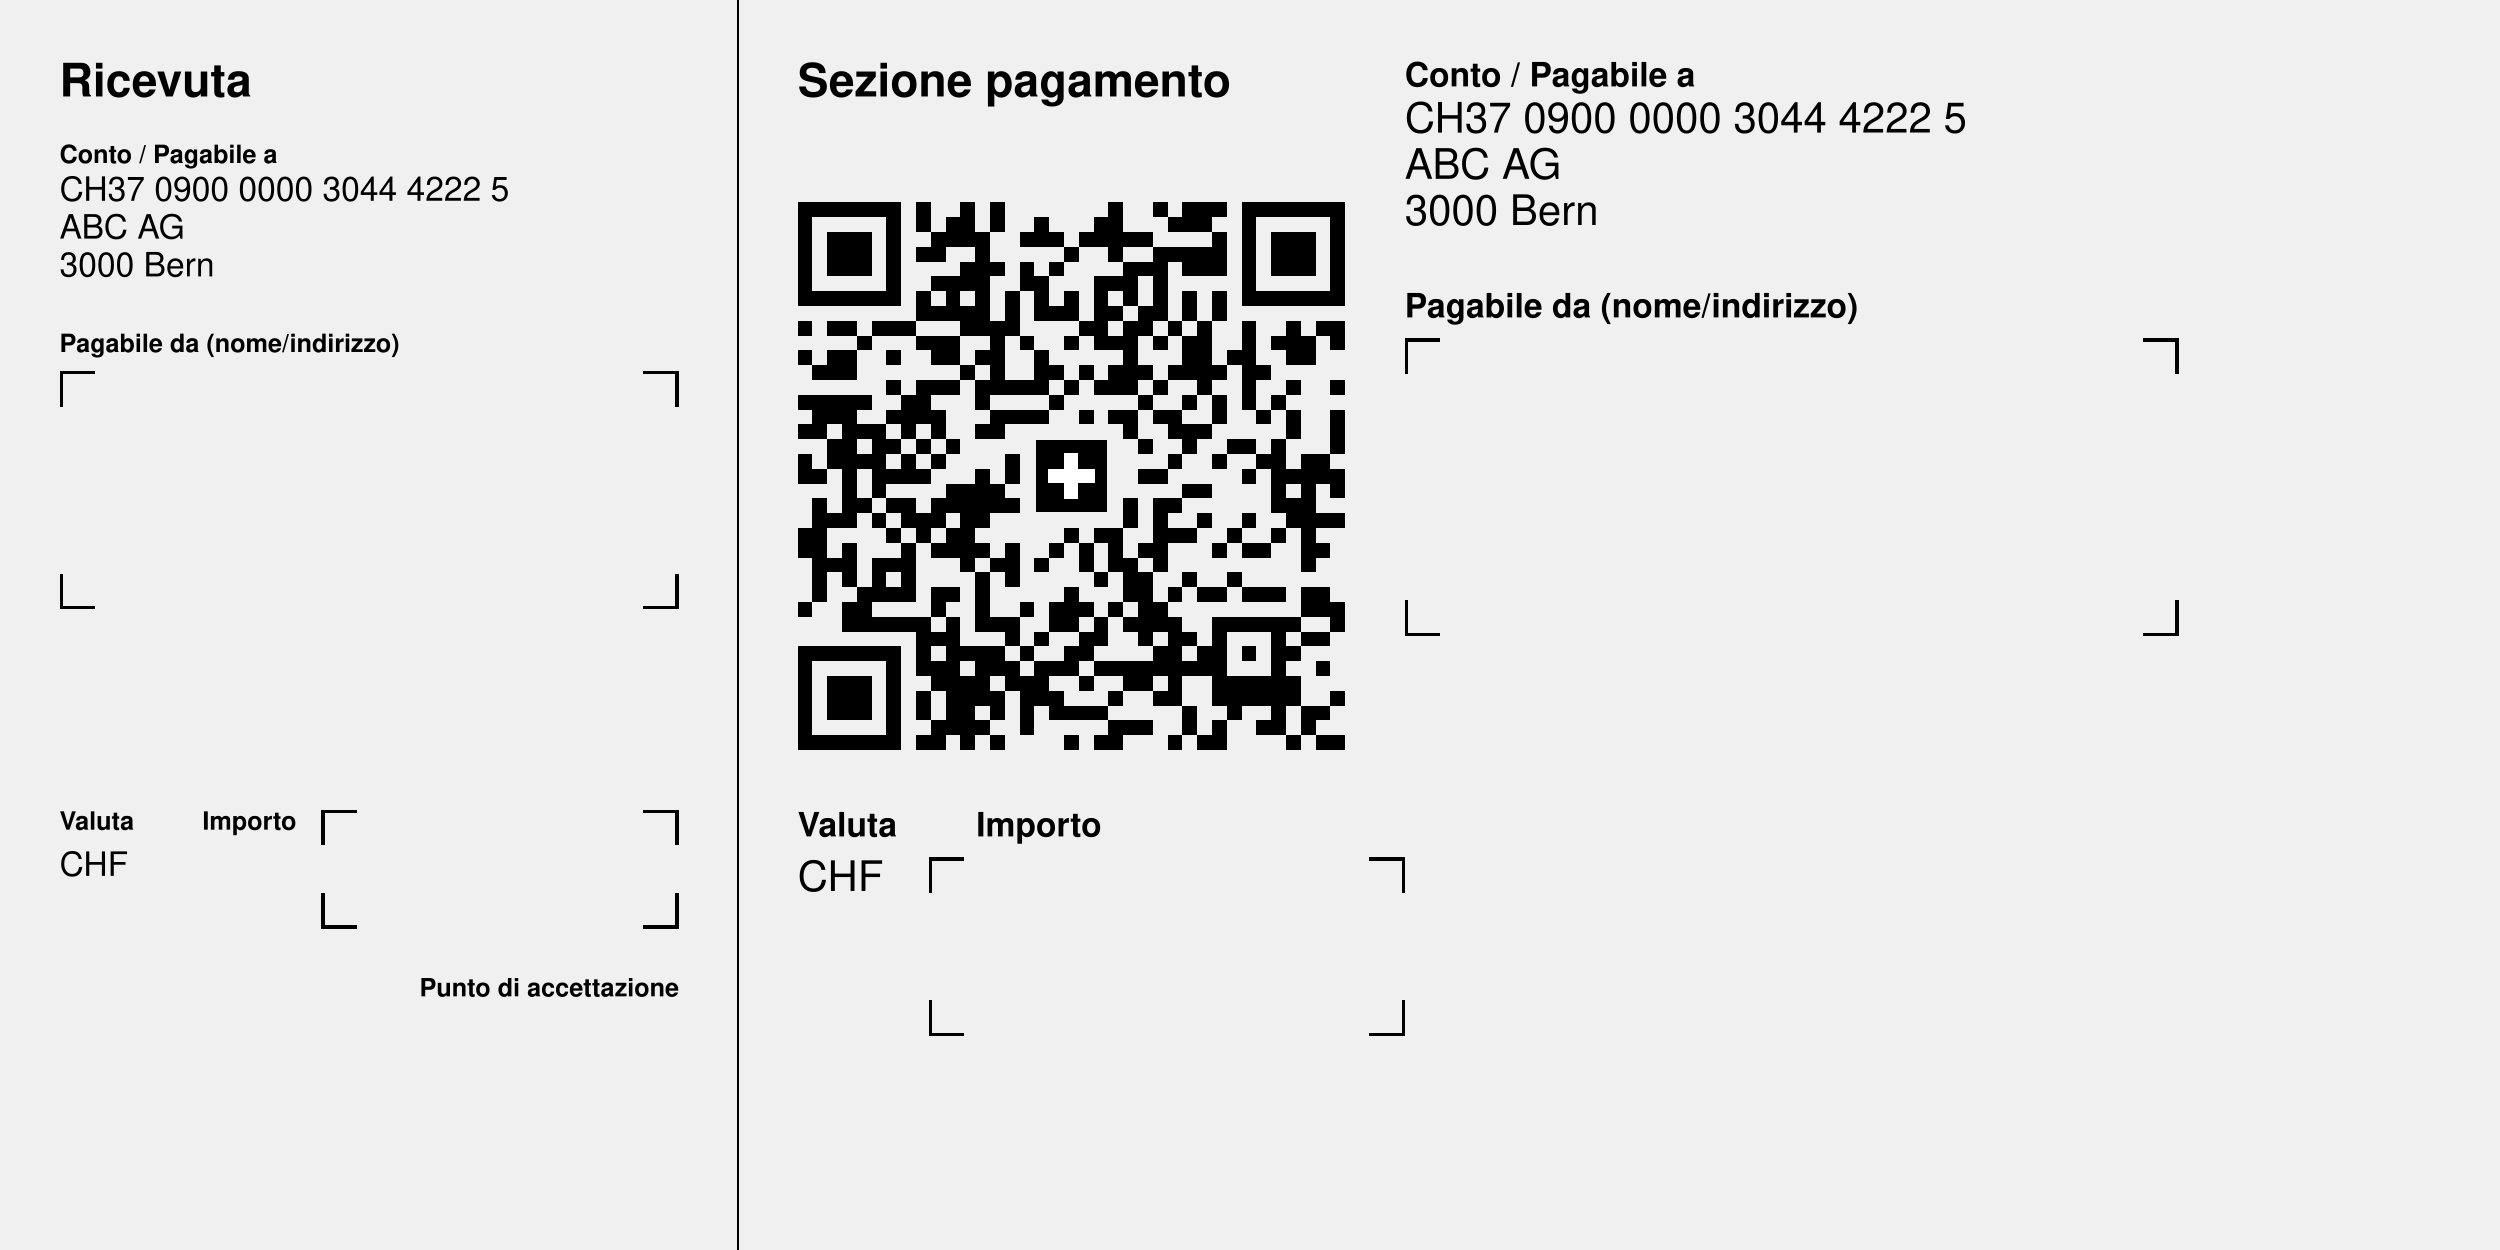
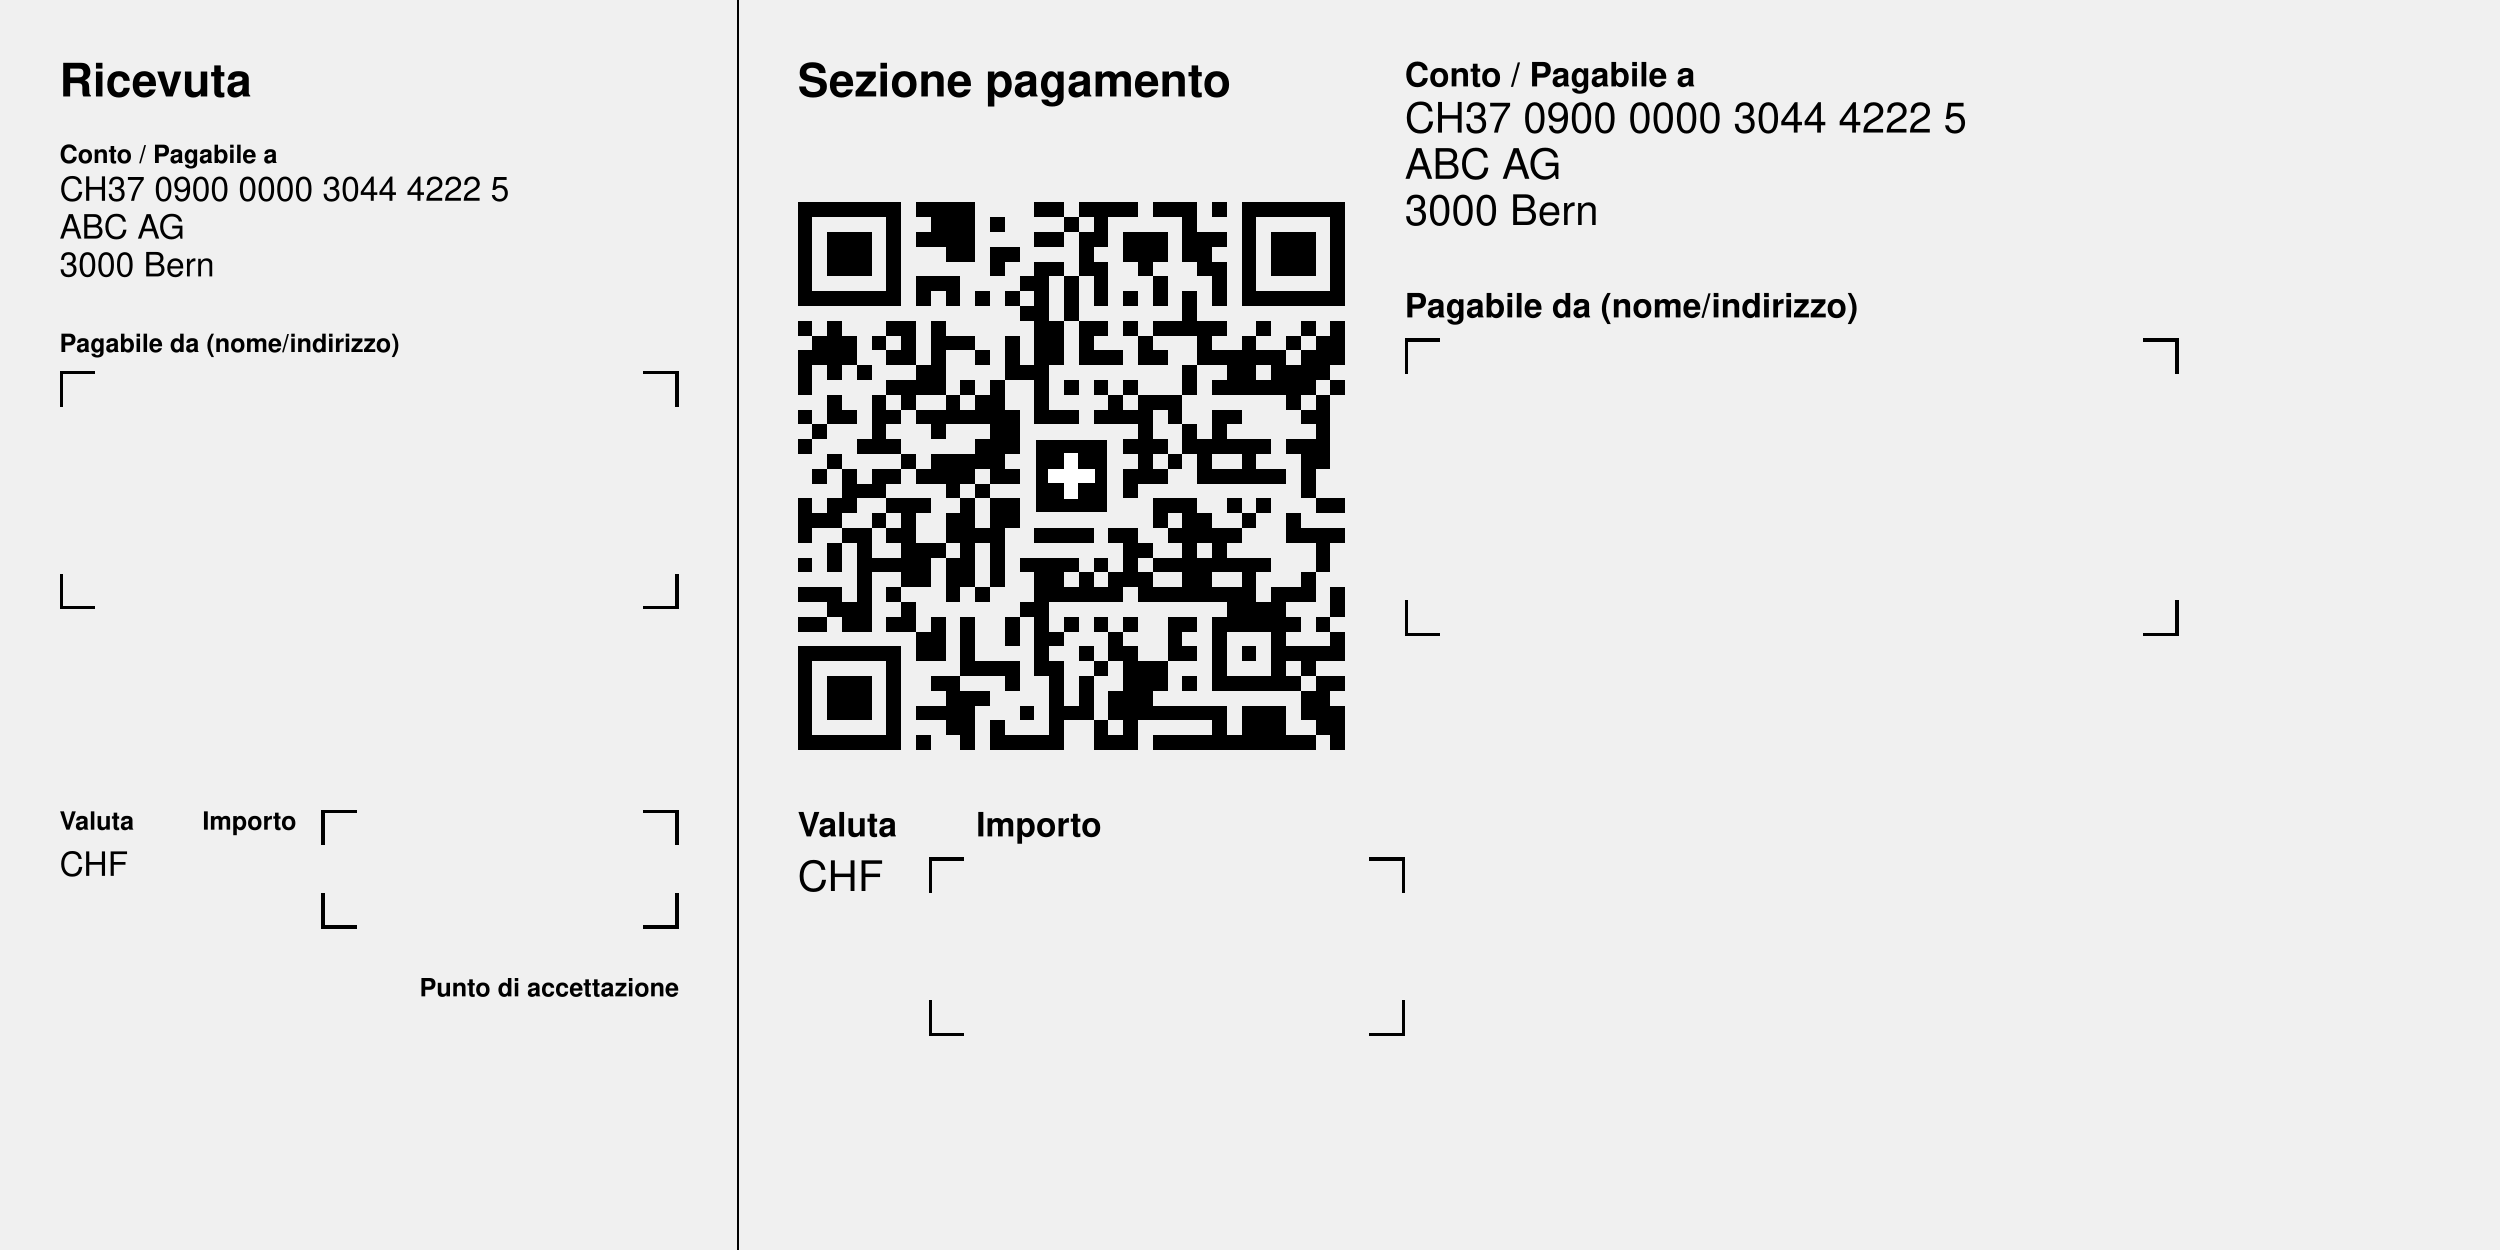
<svg xmlns="http://www.w3.org/2000/svg" width="210mm" height="105mm" version="1.1" viewBox="0 0 595.276 297.638">
  <g font-family="Helvetica,Arial,&quot;Liberation Sans&quot;" transform="translate(0 297.638)">
    <g transform="translate(189.921 0)">
      <text x="0" y="-274.665" font-size="11" font-weight="bold">Sezione pagamento</text>
    </g>
    <g transform="translate(189.921 -119.055) scale(3.524)">
-       <path fill="#000000" shape-rendering="crispEdges" d="M0,-37h7v1h-7zm8,0h1v2h-1zm3,0h1v3h-1zm2,0h1v2h-1zm8,0h1v4h-1zm3,0h1v1h-1z m2,0h2v2h-2zm2,0h1v1h-1zm2,0h7v1h-7zm-30,1h1v6h-1zm6,0h1v6h-1zm4,0h1v2h-1z m6,0h1v2h-1zm4,0h1v2h-1zm5,0h1v1h-1zm5,0h1v6h-1zm6,0h1v6h-1zm-34,1h3v3h-3z m7,0h1v2h-1zm3,0h1v7h-1zm3,0h1v1h-1zm2,0h1v1h-1zm2,0h1v1h-1zm3,0h2v1h-2z m6,0h1v3h-1zm4,0h3v3h-3zm-24,1h1v1h-1zm10,0h1v1h-1zm6,0h1v5h-1zm1,0h3v1h-3z m-14,1h1v2h-1zm2,0h1v1h-1zm2,0h1v2h-1zm2,0h1v1h-1zm5,0h1v3h-1zm1,0h1v1h-1z m3,0h2v1h-2zm-17,1h2v1h-2zm7,0h1v3h-1zm4,0h1v5h-1zm1,0h1v1h-1zm-20,1h5v1h-5z m7,0h1v2h-1zm2,0h1v2h-1zm4,0h1v3h-1zm4,0h1v2h-1zm8,0h1v2h-1zm2,0h1v2h-1z m3,0h5v1h-5zm-22,1h1v1h-1zm2,0h1v2h-1zm6,0h1v1h-1zm4,0h1v1h-1zm2,0h1v2h-1z m-23,1h1v1h-1zm2,0h2v1h-2zm3,0h3v1h-3zm8,0h1v5h-1zm6,0h1v1h-1zm3,0h1v5h-1z m3,0h1v1h-1zm2,0h1v5h-1zm3,0h1v6h-1zm3,0h1v3h-1zm2,0h2v1h-2zm-31,1h1v1h-1z m4,0h3v1h-3zm7,0h1v1h-1zm3,0h1v1h-1zm3,0h1v1h-1zm3,0h1v1h-1zm2,0h1v3h-1z m6,0h1v1h-1zm2,0h1v2h-1zm2,0h1v1h-1zm-36,1h1v1h-1zm2,0h2v2h-2zm4,0h1v1h-1z m3,0h2v1h-2zm3,0h1v1h-1zm4,0h1v3h-1zm13,0h1v1h-1zm-28,1h1v1h-1zm10,0h1v1h-1z m6,0h1v1h-1zm2,0h1v1h-1zm2,0h1v2h-1zm2,0h1v1h-1zm2,0h1v1h-1zm3,0h1v1h-1z m3,0h1v1h-1zm-25,1h1v1h-1zm2,0h3v1h-3zm4,0h1v2h-1zm2,0h2v1h-2zm4,0h1v1h-1z m2,0h1v1h-1zm4,0h1v1h-1zm9,0h1v1h-1zm3,0h1v1h-1zm-36,1h5v1h-5zm7,0h2v2h-2z m10,0h1v1h-1zm6,0h1v1h-1zm3,0h1v1h-1zm2,0h1v2h-1zm4,0h1v1h-1zm-31,1h3v1h-3z m5,0h1v1h-1zm3,0h1v2h-1zm4,0h4v1h-4zm6,0h1v1h-1zm2,0h2v1h-2zm3,0h2v1h-2z m7,0h1v1h-1zm2,0h1v2h-1zm3,0h1v3h-1zm-36,1h2v1h-2zm3,0h1v7h-1zm1,0h2v1h-2z m3,0h1v1h-1zm5,0h2v1h-2zm10,0h1v1h-1zm3,0h3v1h-3zm-23,1h1v2h-1zm3,0h1v4h-1z m1,0h1v1h-1zm2,0h1v1h-1zm2,0h1v1h-1zm13,0h1v1h-1zm3,0h1v1h-1zm3,0h2v1h-2z m3,0h1v5h-1zm-32,1h1v2h-1zm4,0h1v1h-1zm3,0h1v2h-1zm2,0h1v1h-1zm5,0h1v2h-1z m11,0h1v1h-1zm3,0h1v1h-1zm3,0h1v1h-1zm3,0h1v8h-1zm1,0h1v2h-1zm-34,1h1v1h-1z m5,0h1v1h-1zm2,0h1v1h-1zm4,0h1v4h-1zm11,0h2v1h-2zm7,0h1v1h-1zm3,0h1v1h-1z m3,0h1v2h-1zm-26,1h2v2h-2zm3,0h1v2h-1zm13,0h2v1h-2zm-25,1h1v7h-1zm3,0h1v1h-1z m2,0h2v1h-2zm3,0h1v2h-1zm5,0h1v1h-1zm8,0h1v2h-1zm2,0h1v5h-1zm1,0h1v1h-1z m8,0h1v2h-1zm-31,1h1v1h-1zm3,0h1v1h-1zm2,0h2v1h-2zm4,0h1v4h-1zm16,0h1v1h-1z m3,0h1v1h-1zm5,0h2v1h-2zm-35,1h1v2h-1zm6,0h1v1h-1zm2,0h1v1h-1zm2,0h1v2h-1z m8,0h1v1h-1zm2,0h2v1h-2zm5,0h2v1h-2zm4,0h1v1h-1zm3,0h1v1h-1zm-29,1h1v3h-1z m4,0h1v4h-1zm2,0h1v1h-1zm3,0h1v1h-1zm2,0h1v3h-1zm3,0h1v1h-1zm2,0h1v2h-1z m2,0h1v2h-1zm2,0h1v1h-1zm5,0h1v1h-1zm2,0h2v1h-2zm5,0h1v1h-1zm-33,1h1v1h-1z m3,0h1v3h-1zm1,0h1v1h-1zm7,0h1v1h-1zm3,0h1v1h-1zm6,0h1v3h-1zm-10,1h1v4h-1z m8,0h1v1h-1zm3,0h1v5h-1zm3,0h1v1h-1zm3,0h1v1h-1zm-25,1h1v3h-1zm2,0h1v1h-1z m3,0h2v1h-2zm9,0h1v3h-1zm7,0h1v1h-1zm2,0h2v1h-2zm3,0h3v1h-3zm4,0h2v2h-2z m-34,1h1v1h-1zm3,0h1v2h-1zm6,0h1v1h-1zm6,0h1v1h-1zm2,0h1v2h-1zm2,0h1v1h-1z m2,0h1v1h-1zm3,0h1v2h-1zm12,0h1v2h-1zm-31,1h4v1h-4zm5,0h1v8h-1zm3,0h2v1h-2z m7,0h1v2h-1zm2,0h1v1h-1zm3,0h1v6h-1zm3,0h6v1h-6zm-20,1h1v3h-1zm1,0h1v1h-1z m5,0h1v1h-1zm2,0h1v1h-1zm3,0h1v2h-1zm7,0h1v1h-1zm2,0h1v5h-1zm4,0h1v7h-1z m2,0h2v1h-2zm-34,1h7v1h-7zm11,0h3v1h-3zm4,0h1v1h-1zm3,0h1v2h-1zm6,0h1v2h-1z m3,0h1v2h-1zm3,0h1v1h-1zm3,0h1v1h-1zm-33,1h1v6h-1zm6,0h1v6h-1zm3,0h1v2h-1z m3,0h3v1h-3zm4,0h1v3h-1zm1,0h1v1h-1zm3,0h4v1h-4zm6,0h1v1h-1zm9,0h1v1h-1z m-33,1h3v3h-3zm9,0h1v5h-1zm1,0h1v2h-1zm2,0h2v1h-2zm5,0h1v1h-1zm3,0h2v1h-2z m7,0h3v2h-3zm4,0h1v2h-1zm-25,1h1v2h-1zm5,0h1v2h-1zm2,0h1v3h-1zm2,0h1v2h-1z m4,0h1v1h-1zm3,0h1v1h-1zm12,0h1v1h-1zm-18,1h3v1h-3zm8,0h1v2h-1zm3,0h1v1h-1z m5,0h2v1h-2zm-25,1h1v2h-1zm3,0h1v1h-1zm9,0h3v1h-3zm7,0h1v2h-1zm3,0h1v1h-1z m3,0h1v1h-1zm-33,1h5v1h-5zm7,0h1v1h-1zm5,0h1v1h-1zm5,0h1v1h-1zm2,0h2v1h-2z m5,0h1v1h-1zm2,0h1v1h-1zm6,0h1v1h-1zm2,0h2v1h-2z" />
+       <path fill="#000000" shape-rendering="crispEdges" d="M0,-37h7v1h-7zm8,0h4v1h-4zm8,0h2v1h-2zm3,0h4v1h-4zm5,0h3v1h-3zm4,0h1v1h-1z m2,0h7v1h-7zm-30,1h1v6h-1zm6,0h1v6h-1zm3,0h3v2h-3zm4,0h1v1h-1zm5,0h1v1h-1z m2,0h1v2h-1zm6,0h1v3h-1zm4,0h1v6h-1zm6,0h1v6h-1zm-34,1h3v3h-3zm6,0h1v1h-1z m8,0h2v1h-2zm3,0h1v3h-1zm3,0h3v2h-3zm5,0h1v3h-1zm1,0h1v1h-1zm4,0h3v3h-3z m-22,1h2v1h-2zm3,0h2v1h-2zm0,1h1v1h-1zm3,0h1v11h-1zm1,0h1v1h-1zm3,0h1v3h-1z m3,0h1v1h-1zm5,0h1v3h-1zm-20,1h3v1h-3zm7,0h1v1h-1zm3,0h1v3h-1zm6,0h1v2h-1z m-23,1h5v1h-5zm7,0h1v1h-1zm2,0h1v1h-1zm2,0h1v1h-1zm2,0h1v1h-1zm8,0h1v1h-1z m4,0h1v3h-1zm5,0h5v1h-5zm-16,1h1v1h-1zm-15,1h1v1h-1zm2,0h1v4h-1zm4,0h2v1h-2z m3,0h1v5h-1zm8,0h1v3h-1zm2,0h1v3h-1zm1,0h1v1h-1zm2,0h1v1h-1zm2,0h2v1h-2z m3,0h1v3h-1zm1,0h1v1h-1zm3,0h1v1h-1zm3,0h1v1h-1zm2,0h1v3h-1zm-35,1h1v2h-1z m2,0h1v2h-1zm2,0h1v1h-1zm2,0h1v2h-1zm3,0h2v1h-2zm4,0h1v3h-1zm9,0h1v2h-1z m7,0h1v4h-1zm3,0h1v1h-1zm2,0h1v3h-1zm-35,1h1v3h-1zm6,0h1v1h-1zm6,0h1v1h-1z m8,0h2v1h-2zm4,0h1v1h-1zm4,0h2v1h-2zm3,0h2v1h-2zm3,0h1v3h-1zm-30,1h1v1h-1z m4,0h1v2h-1zm7,0h1v1h-1zm11,0h1v2h-1zm3,0h1v2h-1zm3,0h2v2h-2zm-26,1h2v1h-2z m5,0h1v1h-1zm2,0h1v7h-1zm5,0h1v1h-1zm2,0h1v1h-1zm2,0h1v1h-1zm6,0h1v1h-1z m3,0h1v1h-1zm5,0h1v1h-1zm-34,1h1v2h-1zm3,0h1v4h-1zm2,0h1v1h-1zm3,0h1v2h-1z m2,0h1v2h-1zm9,0h1v2h-1zm2,0h1v6h-1zm1,0h2v1h-2zm9,0h1v1h-1zm2,0h1v5h-1z m-35,1h1v1h-1zm3,0h1v1h-1zm3,0h1v1h-1zm2,0h2v1h-2zm3,0h1v1h-1zm3,0h1v3h-1z m3,0h2v1h-2zm3,0h1v1h-1zm2,0h1v1h-1zm3,0h1v1h-1zm3,0h1v3h-1zm1,0h1v1h-1z m5,0h1v1h-1zm-33,1h1v1h-1zm8,0h1v1h-1zm17,0h1v2h-1zm-26,1h1v1h-1zm4,0h1v1h-1z m2,0h1v1h-1zm6,0h1v2h-1zm10,0h1v1h-1zm2,0h1v1h-1zm3,0h1v3h-1zm2,0h3v1h-3z m4,0h2v1h-2zm-31,1h1v1h-1zm5,0h1v1h-1zm2,0h3v2h-3zm16,0h1v1h-1zm5,0h1v2h-1z m4,0h1v3h-1zm-33,1h1v1h-1zm2,0h1v3h-1zm2,0h2v1h-2zm3,0h1v1h-1zm6,0h1v1h-1z m8,0h1v2h-1zm2,0h1v1h-1zm4,0h2v1h-2zm3,0h2v1h-2zm-27,1h2v1h-2zm6,0h1v1h-1z m2,0h1v1h-1zm-12,1h1v3h-1zm2,0h1v2h-1zm4,0h3v1h-3zm5,0h1v6h-1zm2,0h1v6h-1z m1,0h1v2h-1zm10,0h3v1h-3zm5,0h1v1h-1zm2,0h1v1h-1zm4,0h2v1h-2zm-34,1h1v1h-1z m4,0h1v1h-1zm2,0h1v5h-1zm3,0h1v2h-1zm14,0h1v1h-1zm2,0h1v6h-1zm1,0h1v2h-1z m3,0h1v1h-1zm3,0h1v2h-1zm-30,1h2v1h-2zm3,0h1v1h-1zm6,0h1v1h-1zm4,0h4v1h-4z m5,0h2v1h-2zm4,0h1v1h-1zm3,0h1v3h-1zm1,0h1v1h-1zm5,0h3v1h-3zm-32,1h1v2h-1z m2,0h1v6h-1zm4,0h1v3h-1zm1,0h1v1h-1zm13,0h1v3h-1zm1,0h1v1h-1zm12,0h1v2h-1z m-35,1h1v1h-1zm5,0h2v1h-2zm5,0h1v3h-1zm5,0h4v1h-4zm5,0h1v1h-1zm4,0h2v1h-2z m3,0h1v3h-1zm2,0h3v1h-3zm-13,1h1v7h-1zm1,0h1v2h-1zm2,0h1v2h-1zm2,0h1v2h-1z m2,0h1v2h-1zm7,0h1v4h-1zm4,0h1v2h-1zm-34,1h3v1h-3zm6,0h1v1h-1zm6,0h1v1h-1z m6,0h1v1h-1zm2,0h1v1h-1zm4,0h2v1h-2zm4,0h2v1h-2zm4,0h1v7h-1zm1,0h1v1h-1z m3,0h1v2h-1zm-34,1h2v1h-2zm5,0h1v2h-1zm8,0h1v1h-1zm14,0h1v2h-1zm2,0h1v2h-1z m-31,1h2v1h-2zm3,0h1v1h-1zm3,0h1v1h-1zm3,0h1v3h-1zm2,0h1v4h-1zm3,0h1v2h-1z m4,0h1v1h-1zm2,0h1v1h-1zm2,0h1v1h-1zm3,0h1v3h-1zm1,0h1v1h-1zm2,0h1v5h-1z m5,0h1v1h-1zm2,0h1v1h-1zm-27,1h1v2h-1zm9,0h1v1h-1zm4,0h1v2h-1zm15,0h1v2h-1z m-36,1h7v1h-7zm19,0h1v1h-1zm3,0h1v7h-1zm4,0h1v1h-1zm4,0h1v1h-1zm3,0h3v1h-3z m-33,1h1v6h-1zm6,0h1v6h-1zm6,0h3v1h-3zm5,0h1v6h-1zm3,0h1v1h-1zm3,0h2v2h-2z m11,0h1v1h-1zm-32,1h3v3h-3zm7,0h2v1h-2zm5,0h1v1h-1zm5,0h1v3h-1zm7,0h1v1h-1z m3,0h3v1h-3zm4,0h1v1h-1zm2,0h1v4h-1zm1,0h1v1h-1zm-26,1h2v3h-2zm2,0h1v1h-1z m9,0h1v2h-1zm2,0h1v2h-1zm11,0h1v2h-1zm-26,1h2v1h-2zm7,0h1v1h-1zm3,0h1v1h-1z m6,0h5v1h-5zm6,0h3v3h-3zm6,0h1v3h-1zm-23,1h1v2h-1zm7,0h1v2h-1zm8,0h1v2h-1z m-27,1h5v1h-5zm7,0h1v1h-1zm3,0h1v1h-1zm3,0h3v1h-3zm7,0h1v1h-1zm3,0h4v1h-4z m5,0h1v1h-1zm4,0h2v1h-2z" />
    </g>
    <g transform="translate(189.921 -119.055)">
      <path fill="#000000" shape-rendering="crispEdges" d="M56.693,-73.701h17.008v17.008h-17.008z" />
      <path fill="#FFFFFF" shape-rendering="crispEdges" d="M63.543,-59.685l3.307,0l0,-3.858l3.858,0l0,-3.307l-3.858,0l0,-3.858l-3.307,0l0,3.858l-3.858,0l0,3.307l3.858,0" />
    </g>
    <g transform="translate(189.921 0)">
      <text x="0" y="-98.482" font-size="8" font-weight="bold">Valuta</text>
      <text x="0" y="-85.482" font-size="10">CHF</text>
      <text x="42.52" y="-98.482" font-size="8" font-weight="bold">Importo</text>
      <path stroke="#000000" stroke-width="0.75" shape-rendering="crispEdges" fill="none" d="M31.556,-59.466l0,8.129l8.129,0m96.378,0l8.129,0l0,-8.129m0,-25.512l0,-8.129l-8.129,0m-96.378,0l-8.129,0l0,8.129" />
    </g>
    <g transform="translate(334.488 0)">
      <text x="0" y="-277.065" font-size="8" font-weight="bold">Conto / Pagabile a</text>
      <text x="0" y="-266.065" font-size="10">CH37 0900 0000 3044 4222 5</text>
      <text x="0" y="-255.065" font-size="10">ABC AG</text>
      <text x="0" y="-244.065" font-size="10">3000 Bern</text>
      <text x="0" y="-222.065" font-size="8" font-weight="bold">Pagabile da (nome/indirizzo)</text>
      <path stroke="#000000" stroke-width="0.75" shape-rendering="crispEdges" fill="none" d="M0.375,-154.702l0,8.129l8.129,0m167.244,0l8.129,0l0,-8.129m0,-53.858l0,-8.129l-8.129,0m-167.244,0l-8.129,0l0,8.129" />
    </g>
    <g transform="translate(14.173 0)">
      <text x="0" y="-274.665" font-size="11" font-weight="bold">Ricevuta</text>
      <text x="0" y="-258.822" font-size="6" font-weight="bold">Conto / Pagabile a</text>
      <text x="0" y="-249.822" font-size="8">CH37 0900 0000 3044 4222 5</text>
      <text x="0" y="-240.822" font-size="8">ABC AG</text>
      <text x="0" y="-231.822" font-size="8">3000 Bern</text>
      <text x="0" y="-213.822" font-size="6" font-weight="bold">Pagabile da (nome/indirizzo)</text>
      <path stroke="#000000" stroke-width="0.75" shape-rendering="crispEdges" fill="none" d="M0.375,-161.033l0,8.129l8.129,0m130.394,0l8.129,0l0,-8.129m0,-39.685l0,-8.129l-8.129,0m-130.394,0l-8.129,0l0,8.129" />
      <text x="0" y="-100.082" font-size="6" font-weight="bold">Valuta</text>
      <text x="0" y="-89.082" font-size="8">CHF</text>
      <text x="34.016" y="-100.082" font-size="6" font-weight="bold">Importo</text>
      <path stroke="#000000" stroke-width="0.75" shape-rendering="crispEdges" fill="none" d="M62.737,-85.039l0,8.129l8.129,0m68.031,0l8.129,0l0,-8.129m0,-11.339l0,-8.129l-8.129,0m-68.031,0l-8.129,0l0,8.129" />
      <text x="85.722" y="-60.397" font-size="6" font-weight="bold">Punto di accettazione</text>
    </g>
    <path stroke="#000000" stroke-width="0.5" shape-rendering="crispEdges" fill="none" d="M175.748,0l0,-297.638" />
  </g>
</svg>
